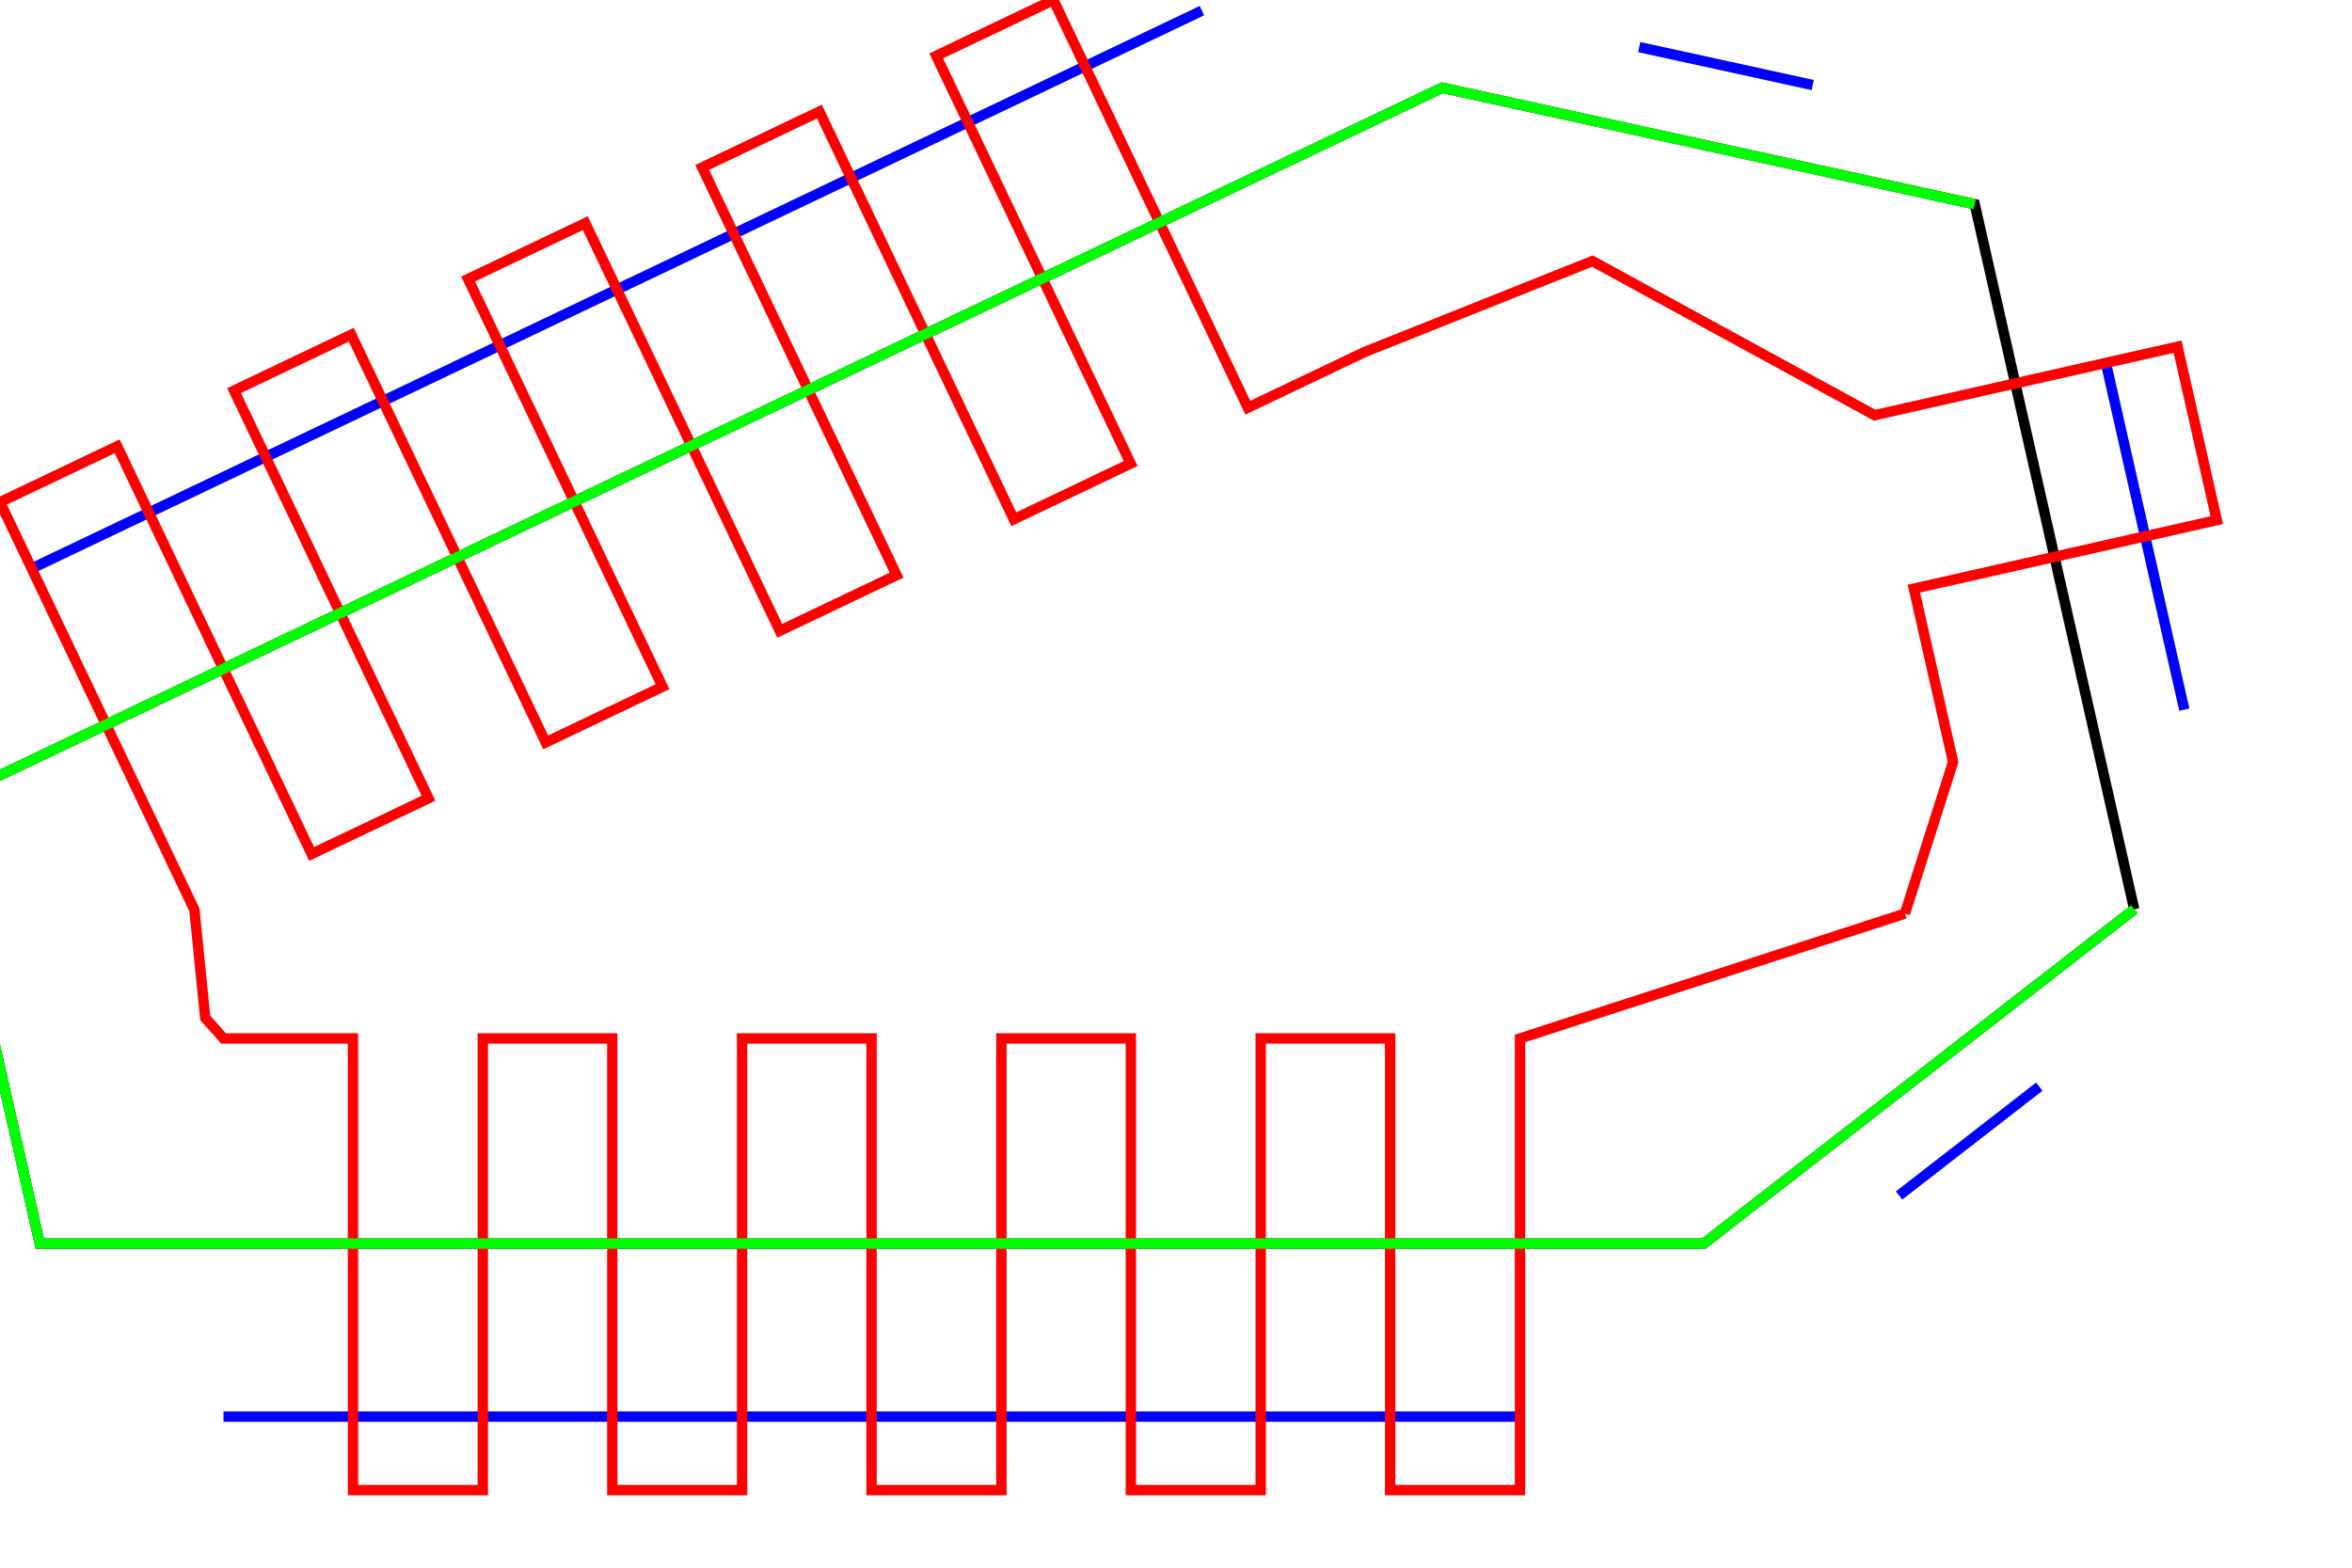
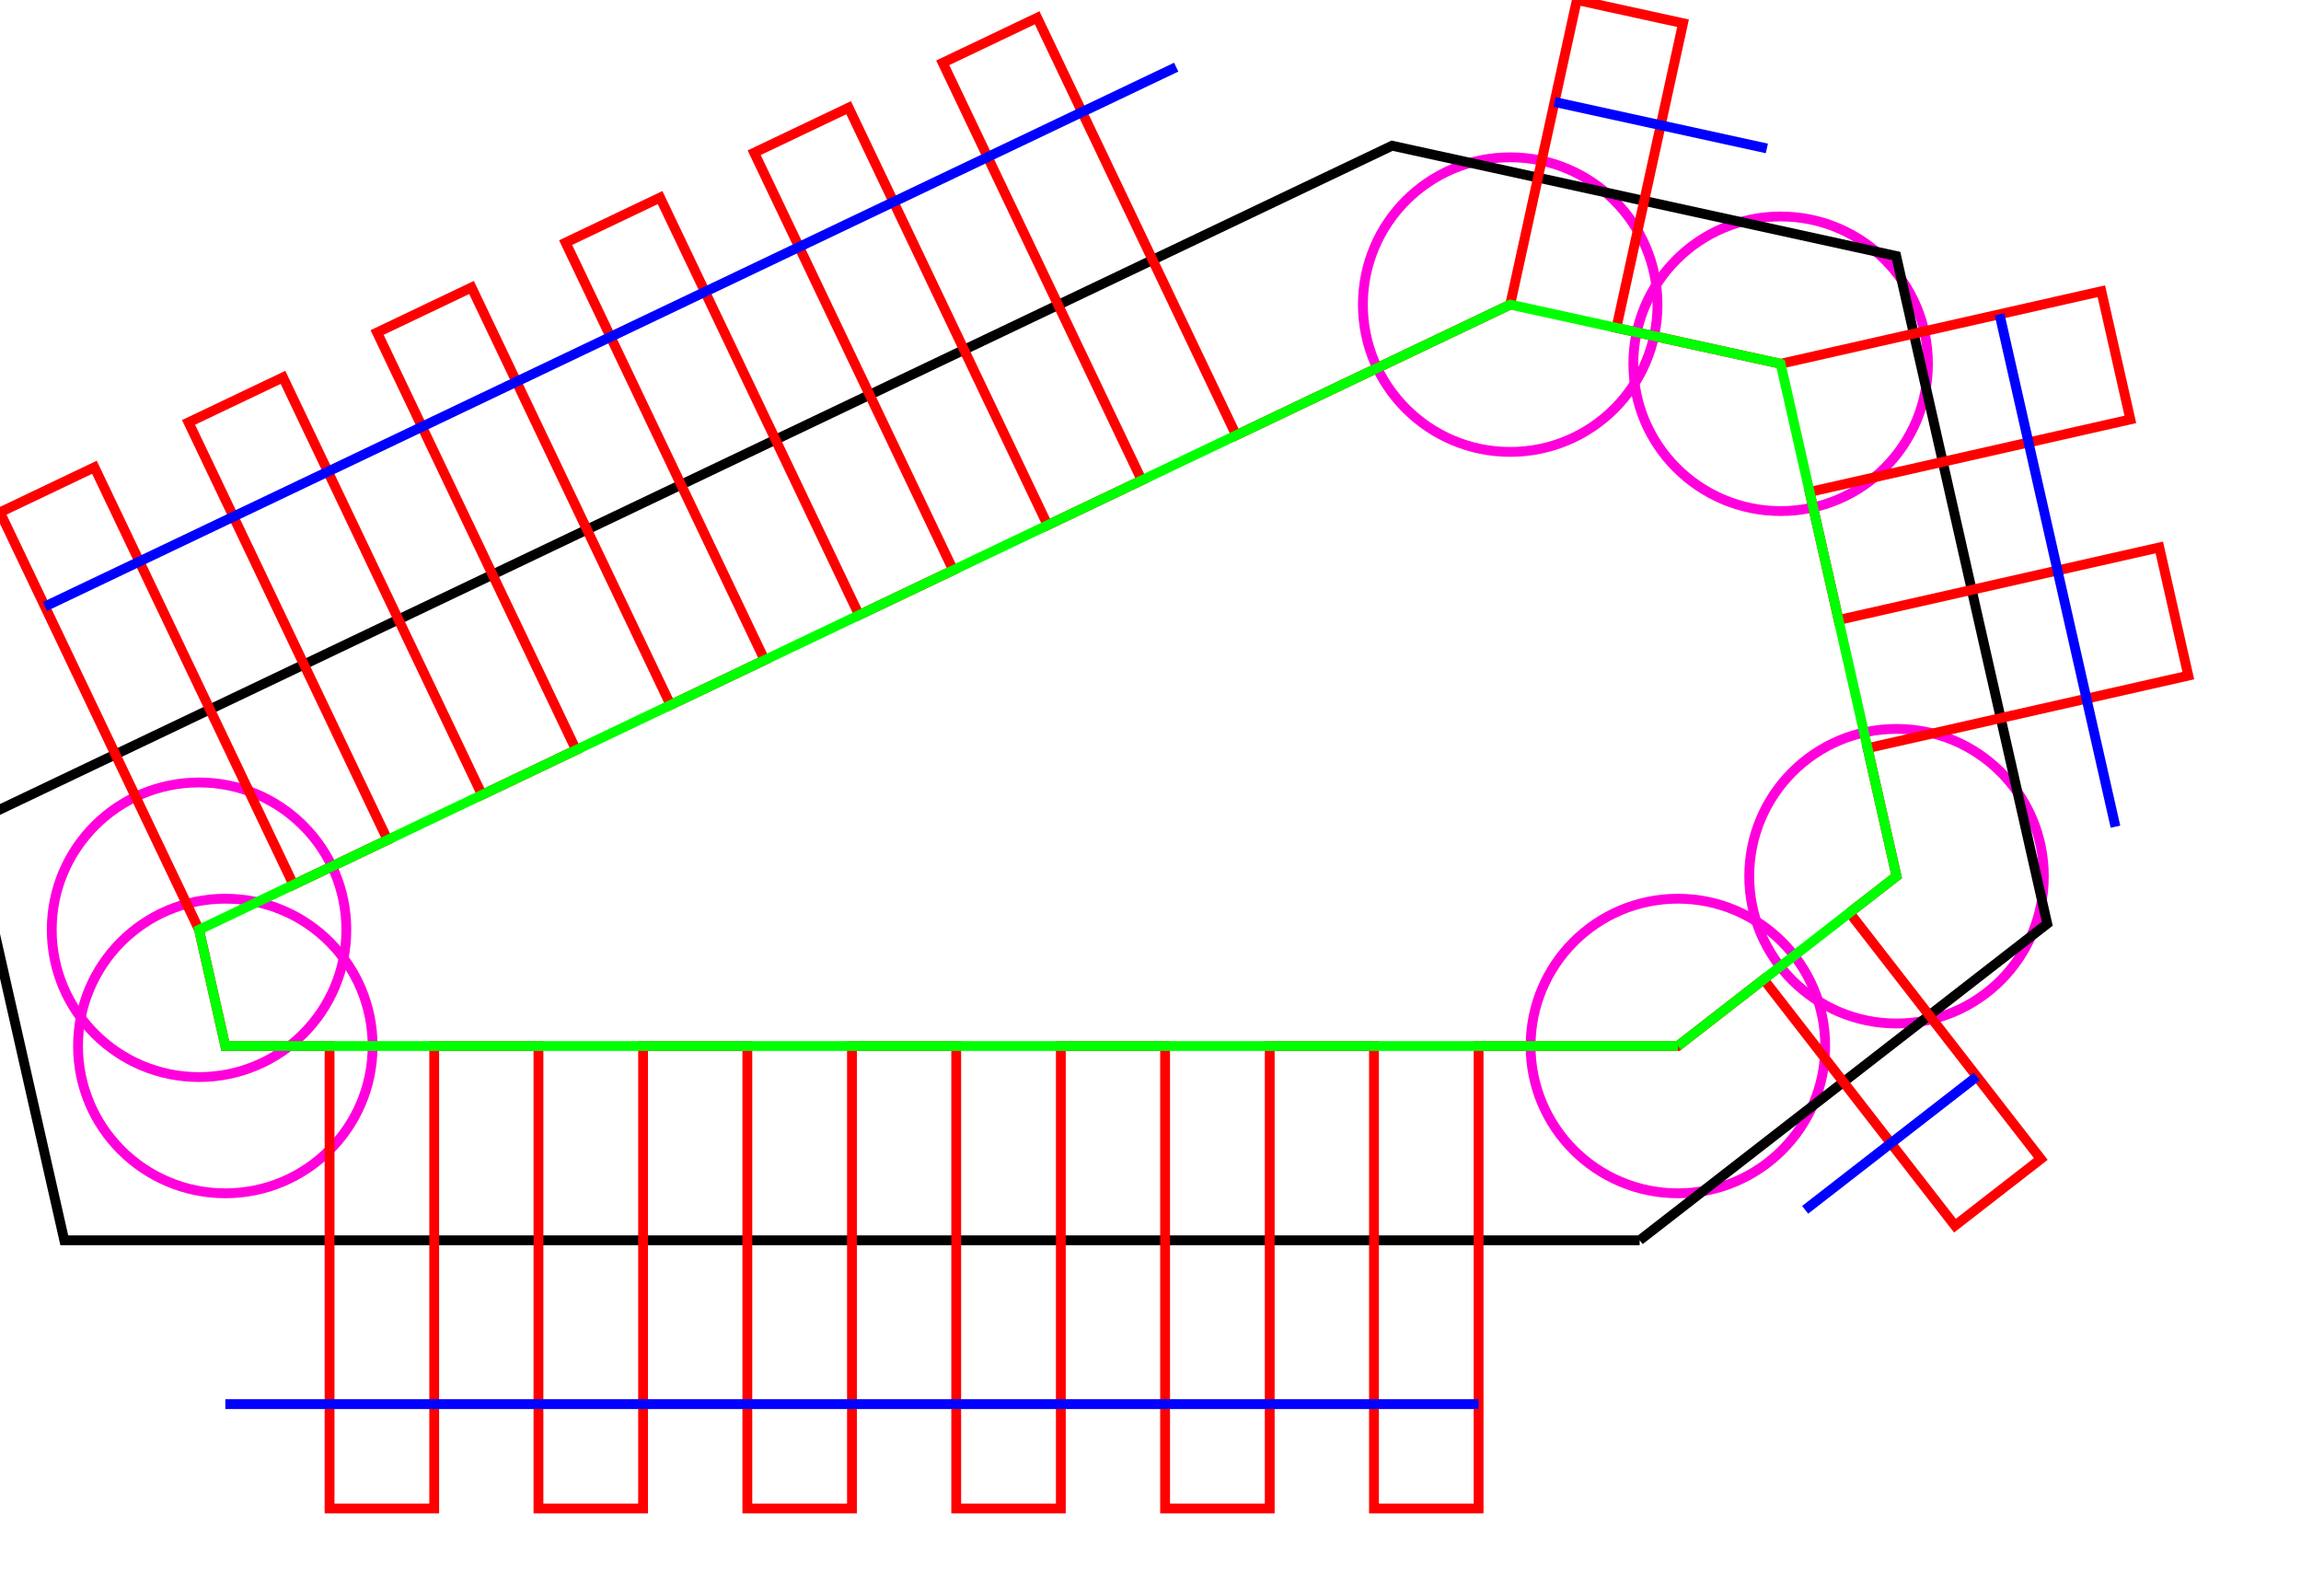
- <svg xmlns="http://www.w3.org/2000/svg" baseProfile="tiny" height="40mm" version="1.2" width="60mm">
+ <svg xmlns="http://www.w3.org/2000/svg" baseProfile="full" height="43mm" version="1.1" width="62mm">
  <defs />
-   <polyline fill="none" points="196.622,104.79 183.1,115.29" stroke="rgb(0%,0%,100%)" />
-   <polyline fill="none" points="146.553,136.611 21.55,136.611" stroke="rgb(0%,0%,100%)" />
-   <polyline fill="none" points="-17.015,106.478 -18.792,98.62" stroke="rgb(0%,0%,100%)" />
-   <polyline fill="none" points="3.05,54.823 115.884,1.025" stroke="rgb(0%,0%,100%)" />
-   <polyline fill="none" points="158.05,4.542 174.774,8.201" stroke="rgb(0%,0%,100%)" />
-   <polyline fill="none" points="203.04,34.997 210.604,68.437" stroke="rgb(0%,0%,100%)" />
-   <polyline fill="none" points="205.776,87.693 164.269,119.927 3.834,119.927 -5.761,77.508 139.057,8.461 190.395,19.693 205.776,87.693" stroke="rgb(0%,0%,0%)" />
-   <polyline fill="none" points="183.665,88.105 146.553,100.143 146.553,143.698 134.034,143.698 134.034,100.143 121.552,100.143 121.552,143.698 109.033,143.698 109.033,100.143 96.552,100.143 96.552,143.698 84.033,143.698 84.033,100.143 71.551,100.143 71.551,143.698 59.032,143.698 59.032,100.143 46.551,100.143 46.551,143.698 34.032,143.698 34.032,100.143 21.55,100.143 19.785,98.154 18.745,87.74 0.0,48.426 11.3,43.038 30.045,82.353 41.311,76.981 22.567,37.666 33.867,32.279 52.612,71.593 63.878,66.222 45.134,26.907 56.434,21.519 75.179,60.834 86.445,55.462 67.701,16.147 79.001,10.759 97.746,50.074 109.012,44.702 90.267,5.388 101.568,0.0 120.312,39.315 131.579,33.943 153.535,25.178 180.746,40.04 209.952,33.433 213.735,50.159 184.529,56.765 188.31,73.48 183.665,88.105" stroke="rgb(100%,0%,0%)" />
-   <polyline fill="none" points="205.776,87.693 164.269,119.927 3.834,119.927 -5.761,77.508 139.057,8.461 190.395,19.693" stroke="rgb(0%,100%,0%)" />
+   <circle cx="170.875" cy="106.522" r="15" style="fill:none;stroke:#ff00dd" />
+   <circle cx="22.947" cy="106.522" r="15" style="fill:none;stroke:#ff00dd" />
+   <circle cx="20.27" cy="94.685" r="15" style="fill:none;stroke:#ff00dd" />
+   <circle cx="153.797" cy="31.021" r="15" style="fill:none;stroke:#ff00dd" />
+   <circle cx="181.338" cy="37.046" r="15" style="fill:none;stroke:#ff00dd" />
+   <circle cx="193.141" cy="89.23" r="15" style="fill:none;stroke:#ff00dd" />
+   <polyline points="166.981,126.305 6.545,126.305 -3.05,83.886 141.768,14.839 193.107,26.071 208.488,94.072 166.981,126.305" style="fill:none;stroke:#000000" />
+   <polyline points="188.357,92.946 207.834,118.026 199.09,124.816 179.613,99.736 170.875,106.522 150.579,106.522 150.579,153.619 139.924,153.619 139.924,106.522 129.307,106.522 129.307,153.619 118.652,153.619 118.652,106.522 108.035,106.522 108.035,153.619 97.38,153.619 97.38,106.522 86.763,106.522 86.763,153.619 76.108,153.619 76.108,106.522 65.491,106.522 65.491,153.619 54.836,153.619 54.836,106.522 44.219,106.522 44.219,153.619 33.564,153.619 33.564,106.522 22.947,106.522 22.947,106.522 20.27,94.685 0.0,52.172 9.618,47.586 29.887,90.099 39.471,85.53 19.201,43.017 28.819,38.431 49.089,80.944 58.672,76.375 38.403,33.862 48.02,29.276 68.29,71.789 77.873,67.22 57.604,24.707 67.222,20.121 87.491,62.634 97.075,58.065 76.805,15.552 86.423,10.967 106.693,53.48 116.276,48.91 96.006,6.397 105.624,1.812 125.894,44.325 135.477,39.755 153.797,31.021 160.584,0.0 171.398,2.366 164.612,33.387 175.42,35.752 181.338,37.046 213.999,29.658 216.952,42.712 184.29,50.1 187.24,63.138 219.901,55.75 222.854,68.804 190.192,76.192 193.141,89.23 188.357,92.946" style="fill:none;stroke:#ff0000" />
+   <polyline points="170.875,106.522 22.947,106.522 20.27,94.685 153.797,31.021 181.338,37.046 193.141,89.23 170.875,106.522" style="fill:none;stroke:#00ff00" />
+   <polyline points="201.314,109.63 183.832,123.206" style="fill:none;stroke:#0000ff" />
+   <polyline points="150.579,142.99 22.947,142.99" style="fill:none;stroke:#0000ff" />
+   <polyline points="-13.853,114.846 -16.53,103.009" style="fill:none;stroke:#0000ff" />
+   <polyline points="4.575,61.767 119.783,6.838" style="fill:none;stroke:#0000ff" />
+   <polyline points="158.312,10.384 179.935,15.115" style="fill:none;stroke:#0000ff" />
+   <polyline points="203.631,32.004 215.435,84.187" style="fill:none;stroke:#0000ff" />
</svg>
